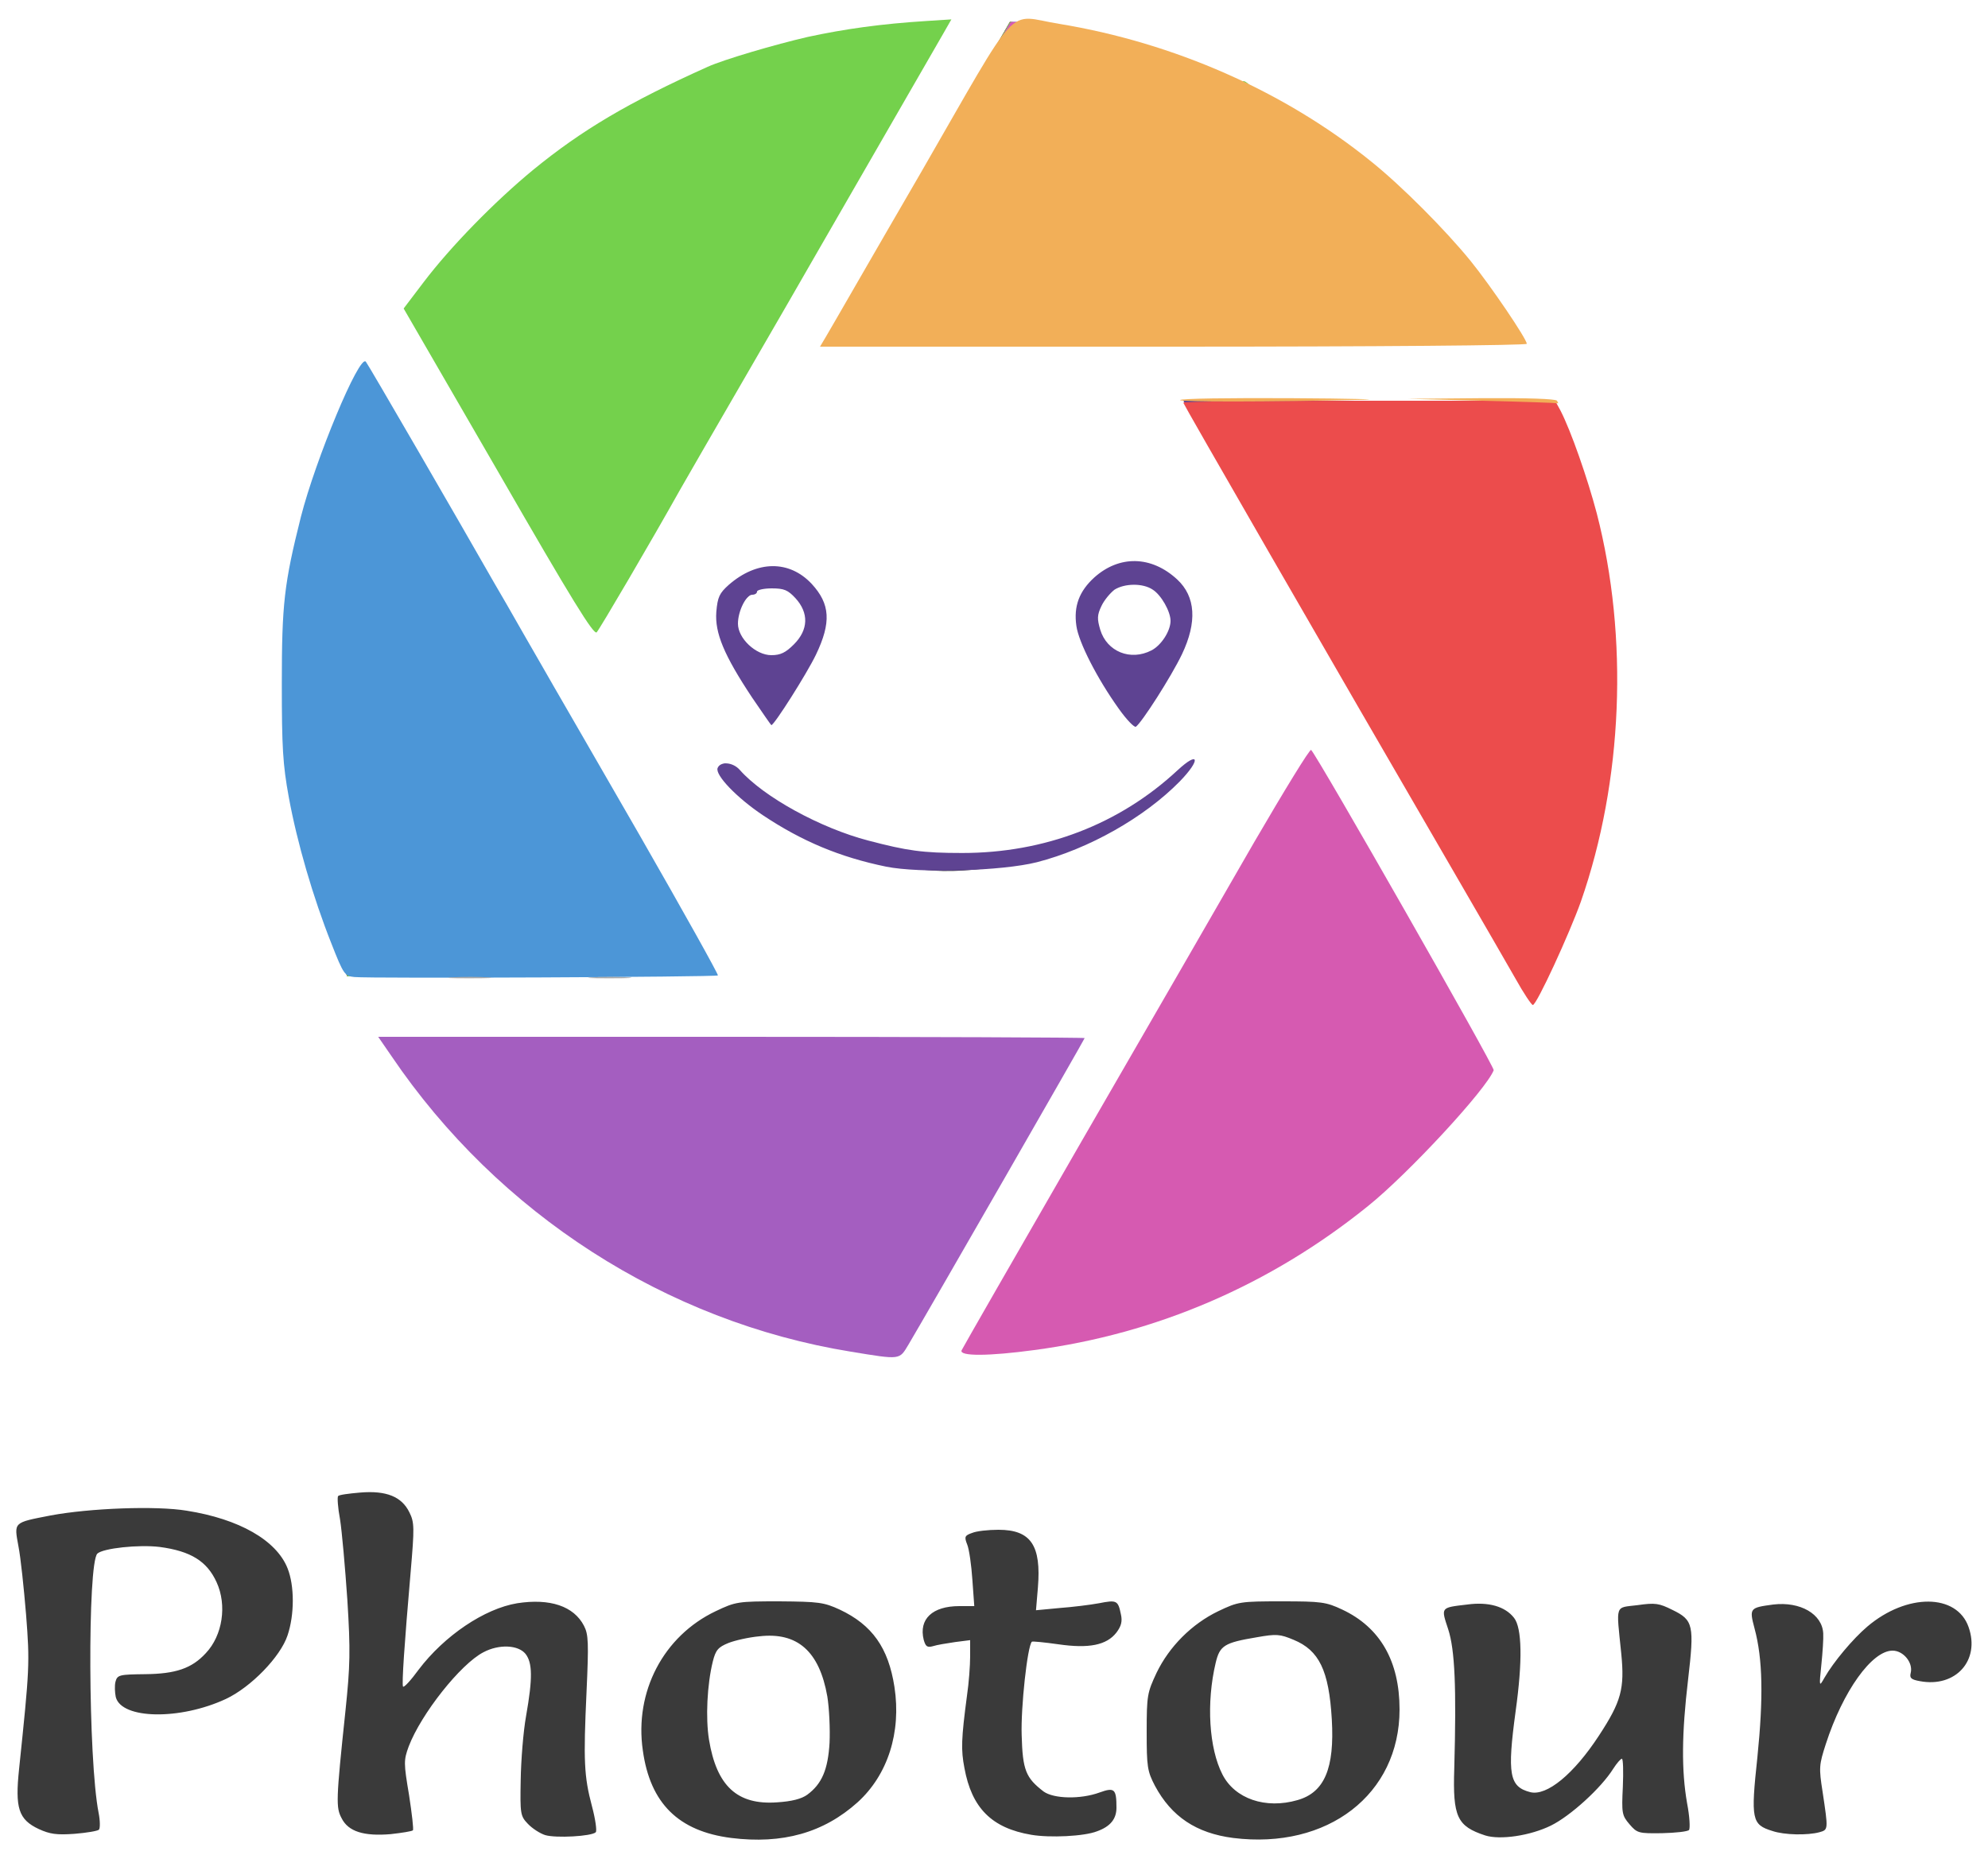
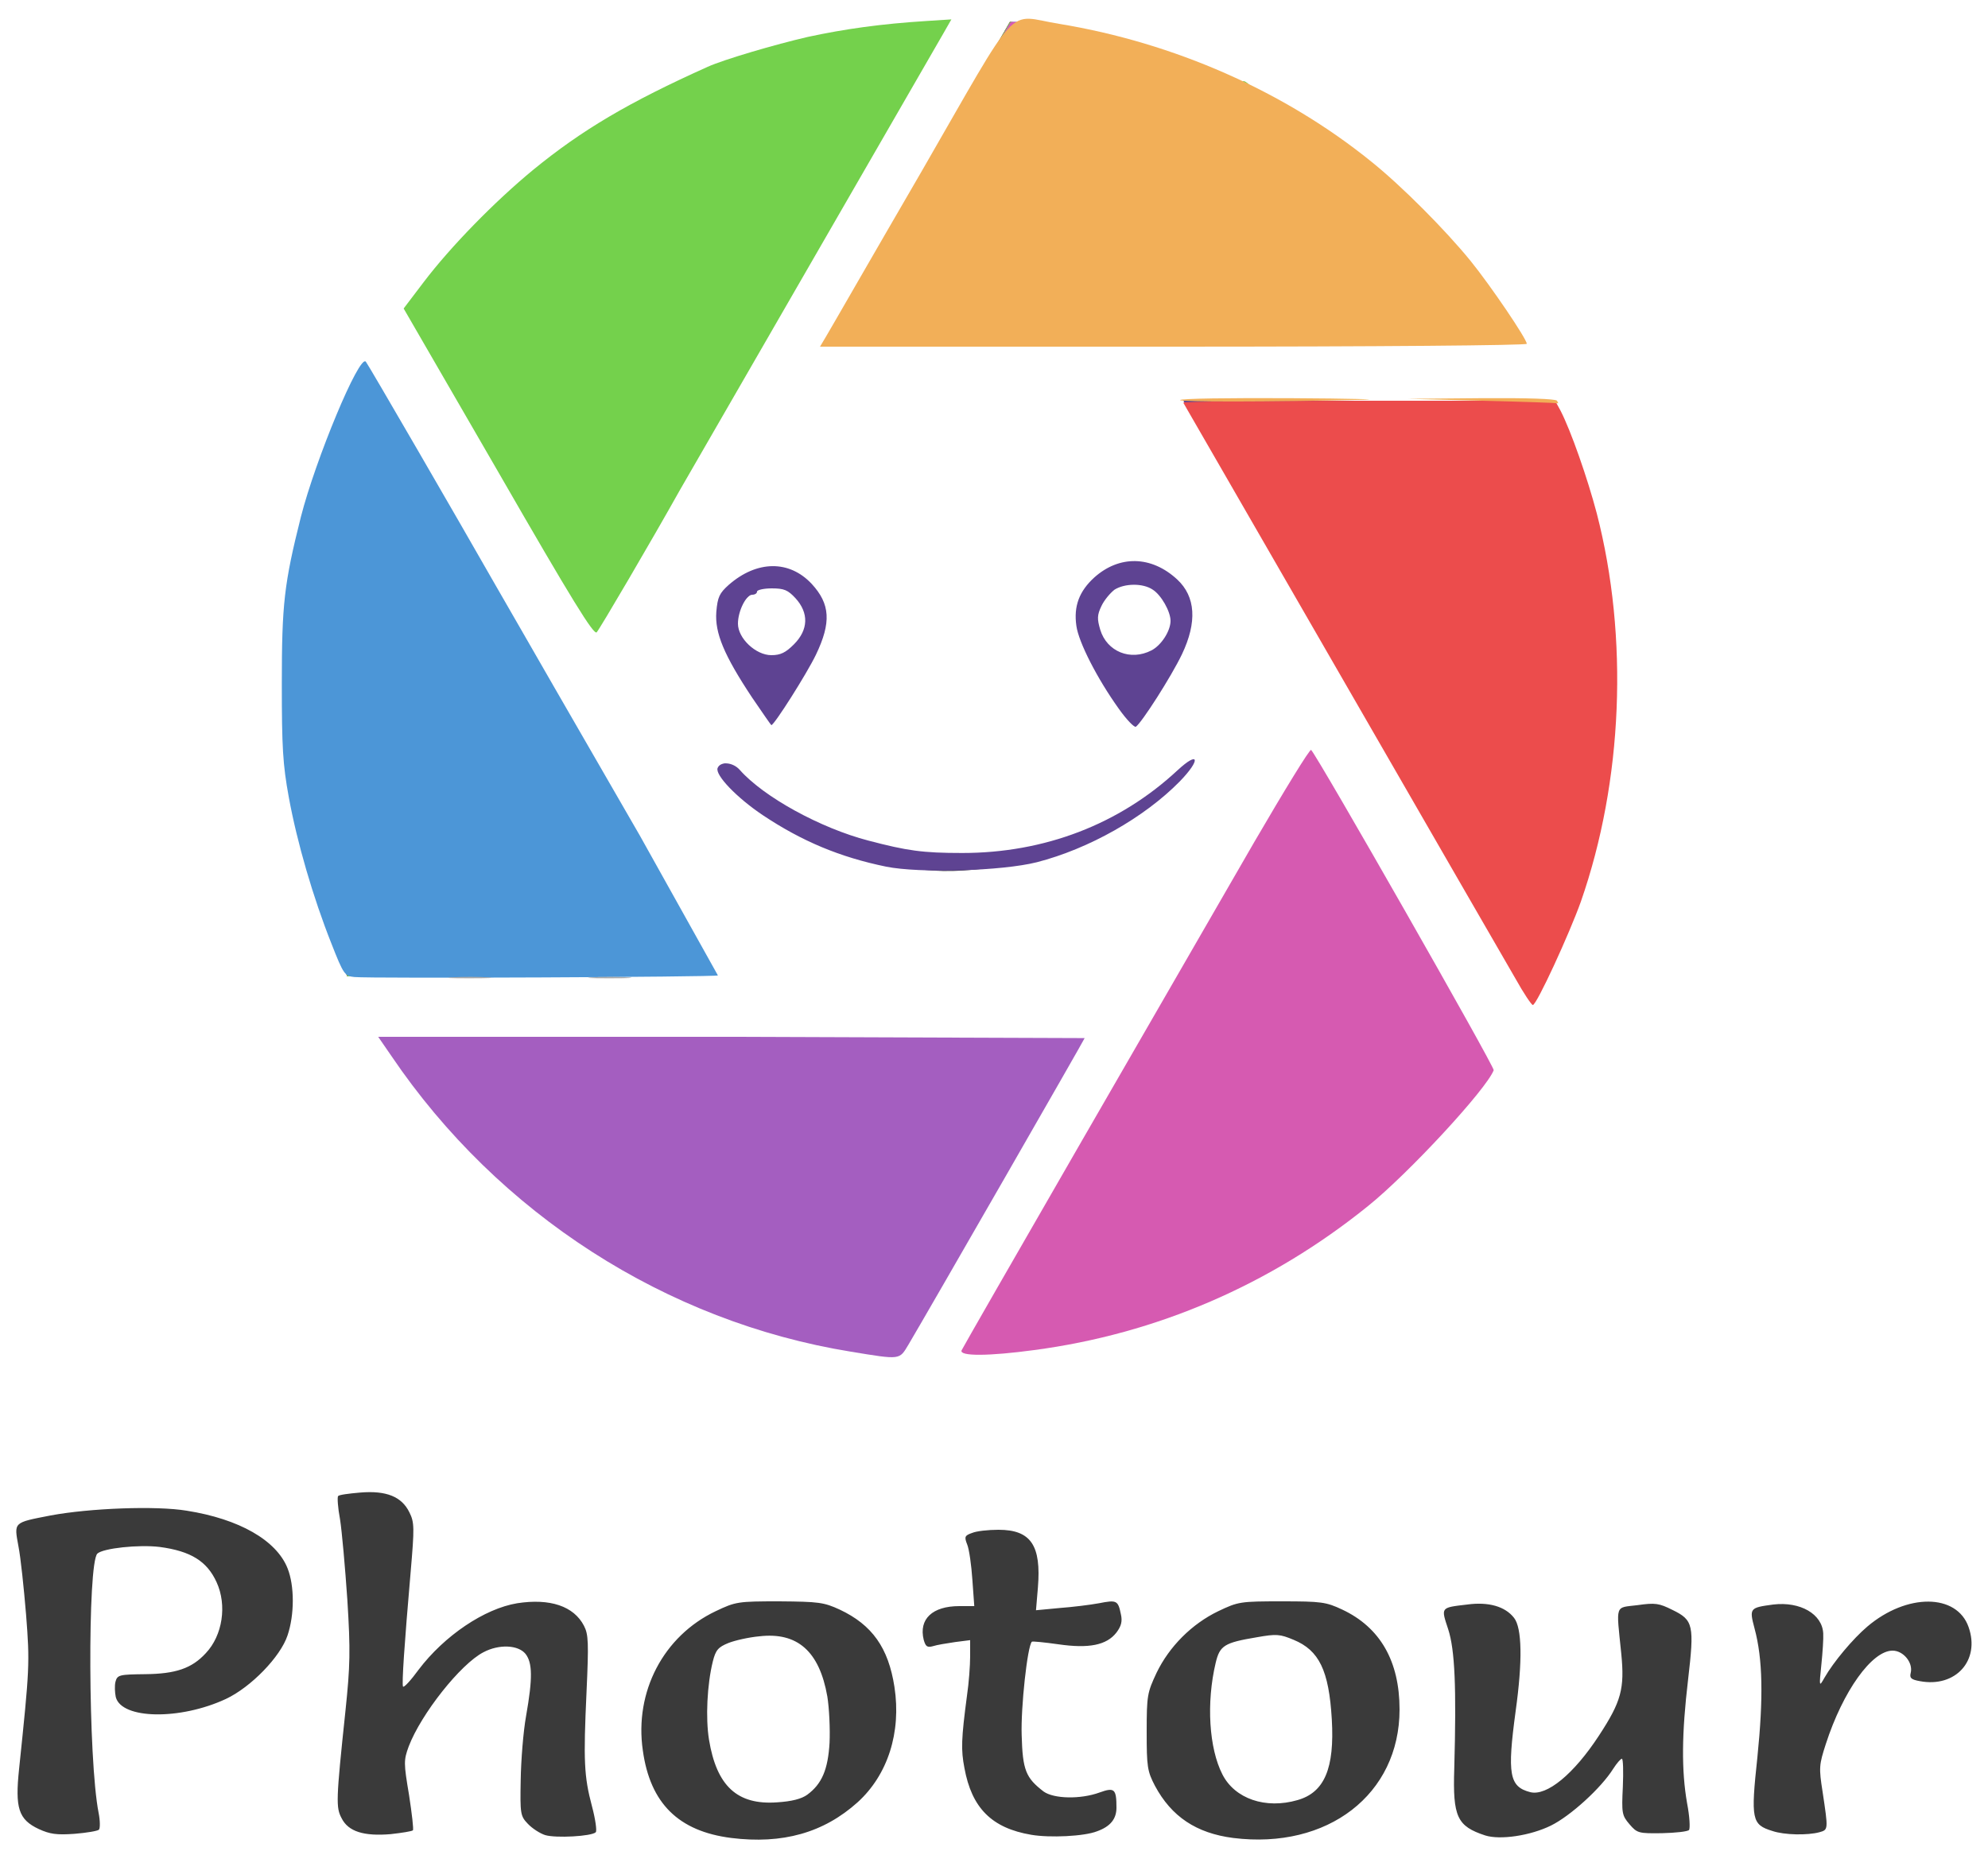
- <svg xmlns="http://www.w3.org/2000/svg" version="1.0" viewBox="0 0 6250 5820">
-   <g fill="#3a3a3a">
-     <path d="M2299 5779c-166-21-255-109-278-275-27-185 65-360 229-438 63-30 70-31 200-31 124 1 140 3 190 26 102 48 153 120 172 243 22 143-21 277-116 363-107 96-236 132-397 112zm239-136c46-34 65-79 70-163 2-43-1-109-7-146-25-142-94-203-214-189-33 3-77 13-97 21-32 13-40 22-49 58-18 73-23 178-12 246 24 146 89 206 214 197 47-3 77-11 95-24zM3877 5779c-116-15-194-67-246-164-24-46-26-60-26-170 0-114 2-123 31-185 40-83 111-154 194-194 63-30 69-31 200-31 124 0 139 2 190 26 119 56 180 162 180 314 0 267-226 441-523 404zm202-119c85-24 117-100 108-254s-40-217-120-250c-43-18-54-19-116-8-102 17-116 26-129 80-30 126-21 269 21 351 39 77 136 110 236 81zM1714 5770c-16-5-41-21-55-36-23-24-24-32-22-137 1-62 8-152 17-202 21-119 20-167-2-195-23-28-83-31-132-5-72 37-196 194-235 296-16 44-16 52 1 153 9 59 15 109 12 111-3 3-34 8-70 12-84 7-133-8-154-50-18-34-18-54 12-337 15-144 16-189 6-350-7-102-17-215-23-253-7-37-9-70-6-73 3-4 34-8 69-11 83-7 131 13 155 62 16 32 16 48 4 188-20 231-28 351-24 360 3 4 25-20 49-53 81-107 207-192 310-209 103-16 178 9 210 71 14 27 15 53 8 207-10 217-8 266 17 360 11 41 16 78 12 82-13 13-126 19-159 9zM3242 5769c-124-21-187-84-210-210-11-57-10-91 8-227 6-40 10-96 10-124v-51l-47 6c-27 4-58 9-70 13-18 5-23 1-29-20-16-65 27-106 112-106h47l-6-83c-3-45-10-95-16-110-10-25-8-29 15-37 14-6 51-10 83-10 102 0 135 49 124 182l-6 71 74-7c41-3 97-10 124-15 56-11 60-9 69 35 5 22 1 37-14 57-31 40-87 51-183 37-43-6-81-10-83-8-14 14-35 207-32 294 3 110 13 134 69 177 32 23 116 25 176 3 47-17 53-11 53 48 0 35-19 59-61 74-40 16-149 21-207 11zM4669 5771c-88-29-102-58-97-210 7-256 2-373-19-438-23-70-25-68 60-78 67-9 119 6 147 42 25 32 27 135 5 293-27 199-20 238 46 255 52 13 137-57 216-178 70-107 81-147 70-258-16-158-21-143 51-152 56-8 68-6 110 15 66 32 69 48 49 220-20 169-21 285-3 388 8 41 10 79 6 84-5 5-43 9-85 10-73 1-78 0-102-28s-25-35-21-118c2-48 1-88-3-88s-16 14-27 31c-38 61-135 149-196 179-65 32-160 46-207 31zM122 5751c-64-30-75-66-62-189 33-317 34-331 22-485-7-84-17-180-24-215-14-77-17-74 101-97 123-23 332-31 428-15 165 26 282 93 317 181 22 55 22 146 0 211-22 67-115 163-194 200-144 67-328 64-346-6-3-14-4-36-1-48 6-22 12-23 94-24 95-1 146-18 190-66 53-56 67-151 34-223-30-66-81-98-179-111-66-8-178 4-196 21-31 32-29 647 4 815 5 25 5 49 1 53s-39 10-77 13c-56 4-77 1-112-15zM5572 5757c-65-20-68-36-47-232 19-187 17-309-9-405-17-64-15-65 59-75 85-10 154 30 157 91 1 16-2 61-6 99-7 69-7 70 10 40 28-49 89-122 135-161 124-105 281-104 318 2 37 105-41 191-153 170-28-5-33-10-29-26 8-32-23-70-57-70-65 0-156 127-210 294-21 65-22 74-10 150 18 120 18 119-10 127-37 10-110 9-148-4zM2685 4244c-344-54-664-190-950-403-171-128-448-424-514-548l-12-23h2192l-25 43c-14 23-142 245-285 492-296 512-251 463-406 439zM3033 4243c2-5 184-318 403-698 218-379 460-798 536-930s142-241 146-242c7-2 564 958 570 981 7 33-243 311-385 428-292 239-661 399-1041 452-119 17-236 21-229 9zM4365 2373c-248-427-494-853-547-945l-97-168h1166l33 77c219 522 209 1132-25 1666-26 59-55 117-64 128-16 20-34-11-466-758zM1047 2958c-75-188-124-376-147-568-13-110-13-372 0-480 28-223 100-470 193-664l52-108 553 959c303 528 552 963 552 966 0 4-261 7-579 7h-579l-45-112zM2825 2724c-114-18-182-37-273-80-143-65-303-192-289-228 10-26 29-19 92 36 118 101 213 151 380 200 132 39 325 49 457 24 203-38 353-109 481-226 73-67 100-75 47-13-136 157-361 263-615 293-114 13-168 12-280-6zM3502 2197c-113-172-136-258-89-342 53-95 200-112 285-32 35 33 56 118 41 165-21 67-121 241-168 295-4 4-35-35-69-86zm113-143c84-40 91-156 13-204-114-69-236 69-151 170 43 51 82 61 138 34zM2366 2187c-75-113-106-182-106-239 0-63 12-91 54-123 46-35 100-47 151-34 120 32 157 134 97 262-27 59-127 217-137 217-2 0-28-37-59-83zm111-137c72-43 80-124 17-179-46-41-87-41-136-1-46 38-57 83-33 129 18 35 69 71 100 71 11 0 34-9 52-20zM1671 1652c-107-185-239-415-294-510l-99-172 58-78c132-176 356-380 545-497 311-193 618-290 1016-321l83-6-69 118c-37 66-285 495-550 954-266 459-486 838-489 842-4 4-94-145-201-330zM2602 1070c2-5 131-232 288-505l285-496 70 6c155 13 371 68 554 142 370 149 696 414 920 747 27 39 53 81 60 94l12 22H3695c-693 0-1095-4-1093-10z" />
-   </g>
-   <g fill="#5e4392">
-     <path d="M2685 4244c-344-54-664-190-950-403-171-128-448-424-514-548l-12-23h2192l-25 43c-14 23-142 245-285 492-296 512-251 463-406 439zM3033 4243c2-5 184-318 403-698 218-379 460-798 536-930s142-241 146-242c7-2 564 958 570 981 7 33-243 311-385 428-292 239-661 399-1041 452-119 17-236 21-229 9zM4365 2373c-248-427-494-853-547-945l-97-168h1166l33 77c219 522 209 1132-25 1666-26 59-55 117-64 128-16 20-34-11-466-758zM1047 2958c-75-188-124-376-147-568-13-110-13-372 0-480 28-223 100-470 193-664l52-108 553 959c303 528 552 963 552 966 0 4-261 7-579 7h-579l-45-112zM2786 2725c-146-30-265-80-388-162-82-55-150-126-142-148 9-22 48-19 70 6 75 85 254 183 404 222 122 32 170 39 295 39 259 0 494-90 677-260 68-63 74-34 7 35-112 114-286 212-449 254-111 28-370 35-474 14zM3517 2228c-68-95-126-209-133-260-9-62 9-109 56-152 79-71 180-69 261 6 58 54 63 134 15 235-34 71-127 216-145 228-5 3-30-23-54-57zm103-183c31-16 60-61 60-93 0-29-29-81-56-98-31-21-88-20-120 0-13 10-32 32-41 51-14 29-14 41-4 75 21 69 95 99 161 65zM2365 2194c-89-134-118-204-113-270 4-47 10-59 39-85 88-77 190-79 261-3 58 63 62 121 13 223-29 60-131 221-140 221-1 0-28-39-60-86zm131-168c46-46 47-99 5-145-24-26-36-31-75-31-25 0-46 5-46 10 0 6-7 10-15 10-19 0-45 51-45 91 0 46 56 99 105 99 29 0 45-8 71-34zM1671 1652c-107-185-239-415-294-510l-99-172 58-78c132-176 356-380 545-497 311-193 618-290 1016-321l83-6-69 118c-37 66-285 495-550 954-266 459-486 838-489 842-4 4-94-145-201-330zM2602 1070c2-5 131-232 288-505l285-496 70 6c155 13 371 68 554 142 370 149 696 414 920 747 27 39 53 81 60 94l12 22H3695c-693 0-1095-4-1093-10z" />
-   </g>
-   <g fill="#ec4c4c">
-     <path d="M2685 4244c-344-54-664-190-950-403-171-128-448-424-514-548l-12-23h2192l-25 43c-14 23-142 245-285 492-296 512-251 463-406 439zM3033 4243c2-5 184-318 403-698 218-379 460-798 536-930s142-241 146-242c7-2 564 958 570 981 7 33-243 311-385 428-292 239-661 399-1041 452-119 17-236 21-229 9zM4765 3078c-26-46-105-182-175-303-432-744-870-1505-870-1509s263-6 585-6h584l17 31c33 64 85 213 114 323 101 391 82 843-50 1221-36 101-139 325-151 325-4 0-29-37-54-82zM1047 2958c-75-188-124-376-147-568-13-110-13-372 0-480 28-223 100-470 193-664l52-108 553 959c303 528 552 963 552 966 0 4-261 7-579 7h-579l-45-112zM1671 1652c-107-185-239-415-294-510l-99-172 58-78c132-176 356-380 545-497 311-193 618-290 1016-321l83-6-69 118c-37 66-285 495-550 954-266 459-486 838-489 842-4 4-94-145-201-330zM2602 1070c2-5 131-232 288-505l285-496 70 6c155 13 371 68 554 142 370 149 696 414 920 747 27 39 53 81 60 94l12 22H3695c-693 0-1095-4-1093-10z" />
-   </g>
-   <g fill="#74d14c">
-     <path d="M2685 4244c-344-54-664-190-950-403-171-128-448-424-514-548l-12-23h2192l-25 43c-14 23-142 245-285 492-296 512-251 463-406 439zM3033 4243c2-5 184-318 403-698 218-379 460-798 536-930s142-241 146-242c7-2 564 958 570 981 7 33-243 311-385 428-292 239-661 399-1041 452-119 17-236 21-229 9zM1047 2958c-75-188-124-376-147-568-13-110-13-372 0-480 28-223 100-470 193-664l52-108 553 959c303 528 552 963 552 966 0 4-261 7-579 7h-579l-45-112zM1567 1485l-298-515 63-83c85-112 223-253 343-352 155-127 303-214 550-325 51-23 211-70 315-94 116-25 230-41 373-50l78-5-24 42c-142 246-399 692-419 727-14 25-106 184-205 355s-191 330-205 355c-89 159-252 437-262 448-9 10-77-100-309-503zM2602 1070c2-5 131-232 288-505l285-496 70 6c154 13 371 68 549 140 61 25 112 43 114 41 2-3 11 2 20 11 9 8 59 38 110 67 188 105 356 240 507 407 77 87 185 231 225 302l21 37H3695c-693 0-1095-4-1093-10z" />
-   </g>
-   <g fill="#4c96d7">
-     <path d="M2685 4244c-344-54-664-190-950-403-171-128-448-424-514-548l-12-23h2192l-25 43c-14 23-142 245-285 492-296 512-251 463-406 439zM3033 4243c2-5 184-318 403-698 218-379 460-798 536-930s142-241 146-242c7-2 564 958 570 981 7 33-243 311-385 428-292 239-661 399-1041 452-119 17-236 21-229 9zM1114 3072c-30-3-34-8-72-105-58-146-108-318-134-460-19-104-22-157-22-357 0-250 7-314 60-525 46-180 183-510 204-488 6 6 295 505 405 698 13 22 56 96 95 165 40 69 81 141 92 160s133 230 270 468c137 239 247 436 245 439-6 5-1093 10-1143 5zM2600 1075c0-5 568-993 577-1004 7-10 207 21 320 49 416 102 766 309 1047 621 78 87 186 231 226 302l21 37H3696c-603 0-1096-2-1096-5z" />
-   </g>
-   <g fill="#a45ec0">
-     <path d="M2675 4250c-580-94-1108-433-1444-929l-42-61h1111c610 0 1110 2 1110 4 0 3-490 856-554 964-29 48-23 48-181 22zM3033 4243c2-5 184-318 403-698 218-379 460-798 536-930s142-241 146-242c7-2 564 958 570 981 7 33-243 311-385 428-292 239-661 399-1041 452-119 17-236 21-229 9zM2600 1075c0-5 568-993 577-1004 7-10 207 21 320 49 416 102 766 309 1047 621 78 87 186 231 226 302l21 37H3696c-603 0-1096-2-1096-5z" />
-   </g>
-   <g fill="#d65ab1">
-     <path d="M3023 4246c3-7 173-303 377-657 205-354 449-778 543-941 95-163 175-294 179-290 21 21 578 998 574 1007-23 60-268 325-395 427-307 248-665 402-1050 453-141 19-235 20-228 1zM2600 1075c0-5 568-993 577-1004 7-10 207 21 320 49 416 102 766 309 1047 621 78 87 186 231 226 302l21 37H3696c-603 0-1096-2-1096-5z" />
-   </g>
-   <g fill="#f2af58">
-     <path d="M3710 1258c0-5 156-7 348-6 191 1 293 4 227 5-302 7-575 7-575 1zM4660 1260l-235-6 232-2c146-1 234 2 238 8 3 6 5 9 3 8s-109-5-238-8zM2597 1058c11-18 144-250 298-515 319-553 265-495 435-468 360 59 708 212 981 433 96 77 233 215 312 312 64 79 177 246 177 261 0 5-468 9-1111 9H2578l19-32z" />
-   </g>
-   <g fill="#a9a9a9">
-     <path d="M1423 3073c32-2 81-2 110 0s3 3-58 3c-60 0-84-1-52-3zM1863 3073c32-2 81-2 110 0s3 3-58 3c-60 0-84-1-52-3z" />
-   </g>
+ <svg xmlns="http://www.w3.org/2000/svg" viewBox="0 0 6250 5820">
+   <path d="M2299 5779c-166-21-255-109-278-275-27-185 65-360 229-438 63-30 70-31 200-31 124 1 140 3 190 26 102 48 153 120 172 243 22 143-21 277-116 363-107 96-236 132-397 112zm239-136c46-34 65-79 70-163 2-43-1-109-7-146-25-142-94-203-214-189-33 3-77 13-97 21-32 13-40 22-49 58-18 73-23 178-12 246 24 146 89 206 214 197 47-3 77-11 95-24zm1339 136c-116-15-194-67-246-164-24-46-26-60-26-170 0-114 2-123 31-185 40-83 111-154 194-194 63-30 69-31 200-31 124 0 139 2 190 26 119 56 180 162 180 314 0 267-226 441-523 404zm202-119c85-24 117-100 108-254s-40-217-120-250c-43-18-54-19-116-8-102 17-116 26-129 80-30 126-21 269 21 351 39 77 136 110 236 81zm-2365 110c-16-5-41-21-55-36-23-24-24-32-22-137 1-62 8-152 17-202 21-119 20-167-2-195-23-28-83-31-132-5-72 37-196 194-235 296-16 44-16 52 1 153 9 59 15 109 12 111-3 3-34 8-70 12-84 7-133-8-154-50-18-34-18-54 12-337 15-144 16-189 6-350-7-102-17-215-23-253-7-37-9-70-6-73 3-4 34-8 69-11 83-7 131 13 155 62 16 32 16 48 4 188-20 231-28 351-24 360 3 4 25-20 49-53 81-107 207-192 310-209 103-16 178 9 210 71 14 27 15 53 8 207-10 217-8 266 17 360 11 41 16 78 12 82-13 13-126 19-159 9zm1528-1c-124-21-187-84-210-210-11-57-10-91 8-227 6-40 10-96 10-124v-51l-47 6c-27 4-58 9-70 13-18 5-23 1-29-20-16-65 27-106 112-106h47l-6-83c-3-45-10-95-16-110-10-25-8-29 15-37 14-6 51-10 83-10 102 0 135 49 124 182l-6 71 74-7c41-3 97-10 124-15 56-11 60-9 69 35 5 22 1 37-14 57-31 40-87 51-183 37-43-6-81-10-83-8-14 14-35 207-32 294 3 110 13 134 69 177 32 23 116 25 176 3 47-17 53-11 53 48 0 35-19 59-61 74-40 16-149 21-207 11zm1427 2c-88-29-102-58-97-210 7-256 2-373-19-438-23-70-25-68 60-78 67-9 119 6 147 42 25 32 27 135 5 293-27 199-20 238 46 255 52 13 137-57 216-178 70-107 81-147 70-258-16-158-21-143 51-152 56-8 68-6 110 15 66 32 69 48 49 220-20 169-21 285-3 388 8 41 10 79 6 84-5 5-43 9-85 10-73 1-78 0-102-28s-25-35-21-118c2-48 1-88-3-88s-16 14-27 31c-38 61-135 149-196 179-65 32-160 46-207 31zm-4547-20c-64-30-75-66-62-189 33-317 34-331 22-485-7-84-17-180-24-215-14-77-17-74 101-97 123-23 332-31 428-15 165 26 282 93 317 181 22 55 22 146 0 211-22 67-115 163-194 200-144 67-328 64-346-6-3-14-4-36-1-48 6-22 12-23 94-24 95-1 146-18 190-66 53-56 67-151 34-223-30-66-81-98-179-111-66-8-178 4-196 21-31 32-29 647 4 815 5 25 5 49 1 53s-39 10-77 13c-56 4-77 1-112-15zm5450 6c-65-20-68-36-47-232 19-187 17-309-9-405-17-64-15-65 59-75 85-10 154 30 157 91 1 16-2 61-6 99-7 69-7 70 10 40 28-49 89-122 135-161 124-105 281-104 318 2 37 105-41 191-153 170-28-5-33-10-29-26 8-32-23-70-57-70-65 0-156 127-210 294-21 65-22 74-10 150 18 120 18 119-10 127-37 10-110 9-148-4zM2685 4244c-344-54-664-190-950-403-171-128-448-424-514-548l-12-23h2192l-25 43c-14 23-142 245-285 492-296 512-251 463-406 439zm348-1c2-5 184-318 403-698l536-930c76-132 142-241 146-242 7-2 564 958 570 981 7 33-243 311-385 428-292 239-661 399-1041 452-119 17-236 21-229 9zm1332-1870l-547-945-97-168h1166l33 77c219 522 209 1132-25 1666-26 59-55 117-64 128-16 20-34-11-466-758zm-3318 585c-75-188-124-376-147-568-13-110-13-372 0-480 28-223 100-470 193-664l52-108 553 959 552 966c0 4-261 7-579 7h-579l-45-112zm1778-234c-114-18-182-37-273-80-143-65-303-192-289-228 10-26 29-19 92 36 118 101 213 151 380 200 132 39 325 49 457 24 203-38 353-109 481-226 73-67 100-75 47-13-136 157-361 263-615 293-114 13-168 12-280-6zm677-527c-113-172-136-258-89-342 53-95 200-112 285-32 35 33 56 118 41 165-21 67-121 241-168 295-4 4-35-35-69-86zm113-143c84-40 91-156 13-204-114-69-236 69-151 170 43 51 82 61 138 34zm-1249 133c-75-113-106-182-106-239 0-63 12-91 54-123 46-35 100-47 151-34 120 32 157 134 97 262-27 59-127 217-137 217-2 0-28-37-59-83zm111-137c72-43 80-124 17-179-46-41-87-41-136-1-46 38-57 83-33 129 18 35 69 71 100 71 11 0 34-9 52-20zm-806-398l-393-682 58-78c132-176 356-380 545-497 311-193 618-290 1016-321l83-6-69 118-550 954-489 842c-4 4-94-145-201-330zm931-582c2-5 131-232 288-505l285-496 70 6c155 13 371 68 554 142 370 149 696 414 920 747 27 39 53 81 60 94l12 22H3695c-693 0-1095-4-1093-10z" fill="#3a3a3a" />
+   <path d="M2685 4244c-344-54-664-190-950-403-171-128-448-424-514-548l-12-23h2192l-25 43c-14 23-142 245-285 492-296 512-251 463-406 439zm348-1c2-5 184-318 403-698l536-930c76-132 142-241 146-242 7-2 564 958 570 981 7 33-243 311-385 428-292 239-661 399-1041 452-119 17-236 21-229 9zm1332-1870l-547-945-97-168h1166l33 77c219 522 209 1132-25 1666-26 59-55 117-64 128-16 20-34-11-466-758zm-3318 585c-75-188-124-376-147-568-13-110-13-372 0-480 28-223 100-470 193-664l52-108 553 959 552 966c0 4-261 7-579 7h-579l-45-112zm1739-233c-146-30-265-80-388-162-82-55-150-126-142-148 9-22 48-19 70 6 75 85 254 183 404 222 122 32 170 39 295 39 259 0 494-90 677-260 68-63 74-34 7 35-112 114-286 212-449 254-111 28-370 35-474 14zm731-497c-68-95-126-209-133-260-9-62 9-109 56-152 79-71 180-69 261 6 58 54 63 134 15 235-34 71-127 216-145 228-5 3-30-23-54-57zm103-183c31-16 60-61 60-93 0-29-29-81-56-98-31-21-88-20-120 0-13 10-32 32-41 51-14 29-14 41-4 75 21 69 95 99 161 65zm-1255 149c-89-134-118-204-113-270 4-47 10-59 39-85 88-77 190-79 261-3 58 63 62 121 13 223-29 60-131 221-140 221-1 0-28-39-60-86zm131-168c46-46 47-99 5-145-24-26-36-31-75-31-25 0-46 5-46 10 0 6-7 10-15 10-19 0-45 51-45 91 0 46 56 99 105 99 29 0 45-8 71-34zm-825-374l-393-682 58-78c132-176 356-380 545-497 311-193 618-290 1016-321l83-6-69 118-550 954-489 842c-4 4-94-145-201-330zm931-582c2-5 131-232 288-505l285-496 70 6c155 13 371 68 554 142 370 149 696 414 920 747 27 39 53 81 60 94l12 22H3695c-693 0-1095-4-1093-10z" fill="#5e4392" />
+   <path d="M2685 4244c-344-54-664-190-950-403-171-128-448-424-514-548l-12-23h2192l-25 43c-14 23-142 245-285 492-296 512-251 463-406 439zm348-1c2-5 184-318 403-698l536-930c76-132 142-241 146-242 7-2 564 958 570 981 7 33-243 311-385 428-292 239-661 399-1041 452-119 17-236 21-229 9zm1732-1165l-175-303-870-1509c0-4 263-6 585-6h584l17 31c33 64 85 213 114 323 101 391 82 843-50 1221-36 101-139 325-151 325-4 0-29-37-54-82zm-3718-120c-75-188-124-376-147-568-13-110-13-372 0-480 28-223 100-470 193-664l52-108 553 959 552 966c0 4-261 7-579 7h-579l-45-112zm624-1306l-393-682 58-78c132-176 356-380 545-497 311-193 618-290 1016-321l83-6-69 118-550 954-489 842c-4 4-94-145-201-330zm931-582c2-5 131-232 288-505l285-496 70 6c155 13 371 68 554 142 370 149 696 414 920 747 27 39 53 81 60 94l12 22H3695c-693 0-1095-4-1093-10z" fill="#ec4c4c" />
+   <path d="M2685 4244c-344-54-664-190-950-403-171-128-448-424-514-548l-12-23h2192l-25 43c-14 23-142 245-285 492-296 512-251 463-406 439zm348-1c2-5 184-318 403-698l536-930c76-132 142-241 146-242 7-2 564 958 570 981 7 33-243 311-385 428-292 239-661 399-1041 452-119 17-236 21-229 9zM1047 2958c-75-188-124-376-147-568-13-110-13-372 0-480 28-223 100-470 193-664l52-108 553 959 552 966c0 4-261 7-579 7h-579l-45-112zm520-1473l-298-515 63-83c85-112 223-253 343-352 155-127 303-214 550-325 51-23 211-70 315-94 116-25 230-41 373-50l78-5-24 42-829 1437c-89 159-252 437-262 448-9 10-77-100-309-503zm1035-415c2-5 131-232 288-505l285-496 70 6c154 13 371 68 549 140 61 25 112 43 114 41 2-3 11 2 20 11 9 8 59 38 110 67 188 105 356 240 507 407 77 87 185 231 225 302l21 37H3695c-693 0-1095-4-1093-10z" fill="#74d14c" />
+   <path d="M2685 4244c-344-54-664-190-950-403-171-128-448-424-514-548l-12-23h2192l-25 43c-14 23-142 245-285 492-296 512-251 463-406 439zm348-1c2-5 184-318 403-698l536-930c76-132 142-241 146-242 7-2 564 958 570 981 7 33-243 311-385 428-292 239-661 399-1041 452-119 17-236 21-229 9zM1114 3072c-30-3-34-8-72-105-58-146-108-318-134-460-19-104-22-157-22-357 0-250 7-314 60-525 46-180 183-510 204-488 6 6 295 505 405 698l95 165 92 160 270 468 245 439c-6 5-1093 10-1143 5zm1486-1997c0-5 568-993 577-1004 7-10 207 21 320 49 416 102 766 309 1047 621 78 87 186 231 226 302l21 37H3696c-603 0-1096-2-1096-5z" fill="#4c96d7" />
+   <path d="M2675 4250c-580-94-1108-433-1444-929l-42-61h1111l1110 4c0 3-490 856-554 964-29 48-23 48-181 22zm358-7c2-5 184-318 403-698l536-930c76-132 142-241 146-242 7-2 564 958 570 981 7 33-243 311-385 428-292 239-661 399-1041 452-119 17-236 21-229 9zm-433-3168c0-5 568-993 577-1004 7-10 207 21 320 49 416 102 766 309 1047 621 78 87 186 231 226 302l21 37H3696c-603 0-1096-2-1096-5z" fill="#a45ec0" />
+   <path d="M3023 4246c3-7 173-303 377-657l543-941c95-163 175-294 179-290 21 21 578 998 574 1007-23 60-268 325-395 427-307 248-665 402-1050 453-141 19-235 20-228 1zm-423-3171c0-5 568-993 577-1004 7-10 207 21 320 49 416 102 766 309 1047 621 78 87 186 231 226 302l21 37H3696c-603 0-1096-2-1096-5z" fill="#d65ab1" />
+   <path d="M3710 1258c0-5 156-7 348-6 191 1 293 4 227 5-302 7-575 7-575 1zm950 2l-235-6 232-2c146-1 234 2 238 8 3 6 5 9 3 8s-109-5-238-8zm-2063-202c11-18 144-250 298-515 319-553 265-495 435-468 360 59 708 212 981 433 96 77 233 215 312 312 64 79 177 246 177 261 0 5-468 9-1111 9H2578l19-32z" fill="#f2af58" />
+   <path d="M1423 3073c32-2 81-2 110 0s3 3-58 3c-60 0-84-1-52-3zm440 0c32-2 81-2 110 0s3 3-58 3c-60 0-84-1-52-3z" fill="#a9a9a9" />
</svg>
